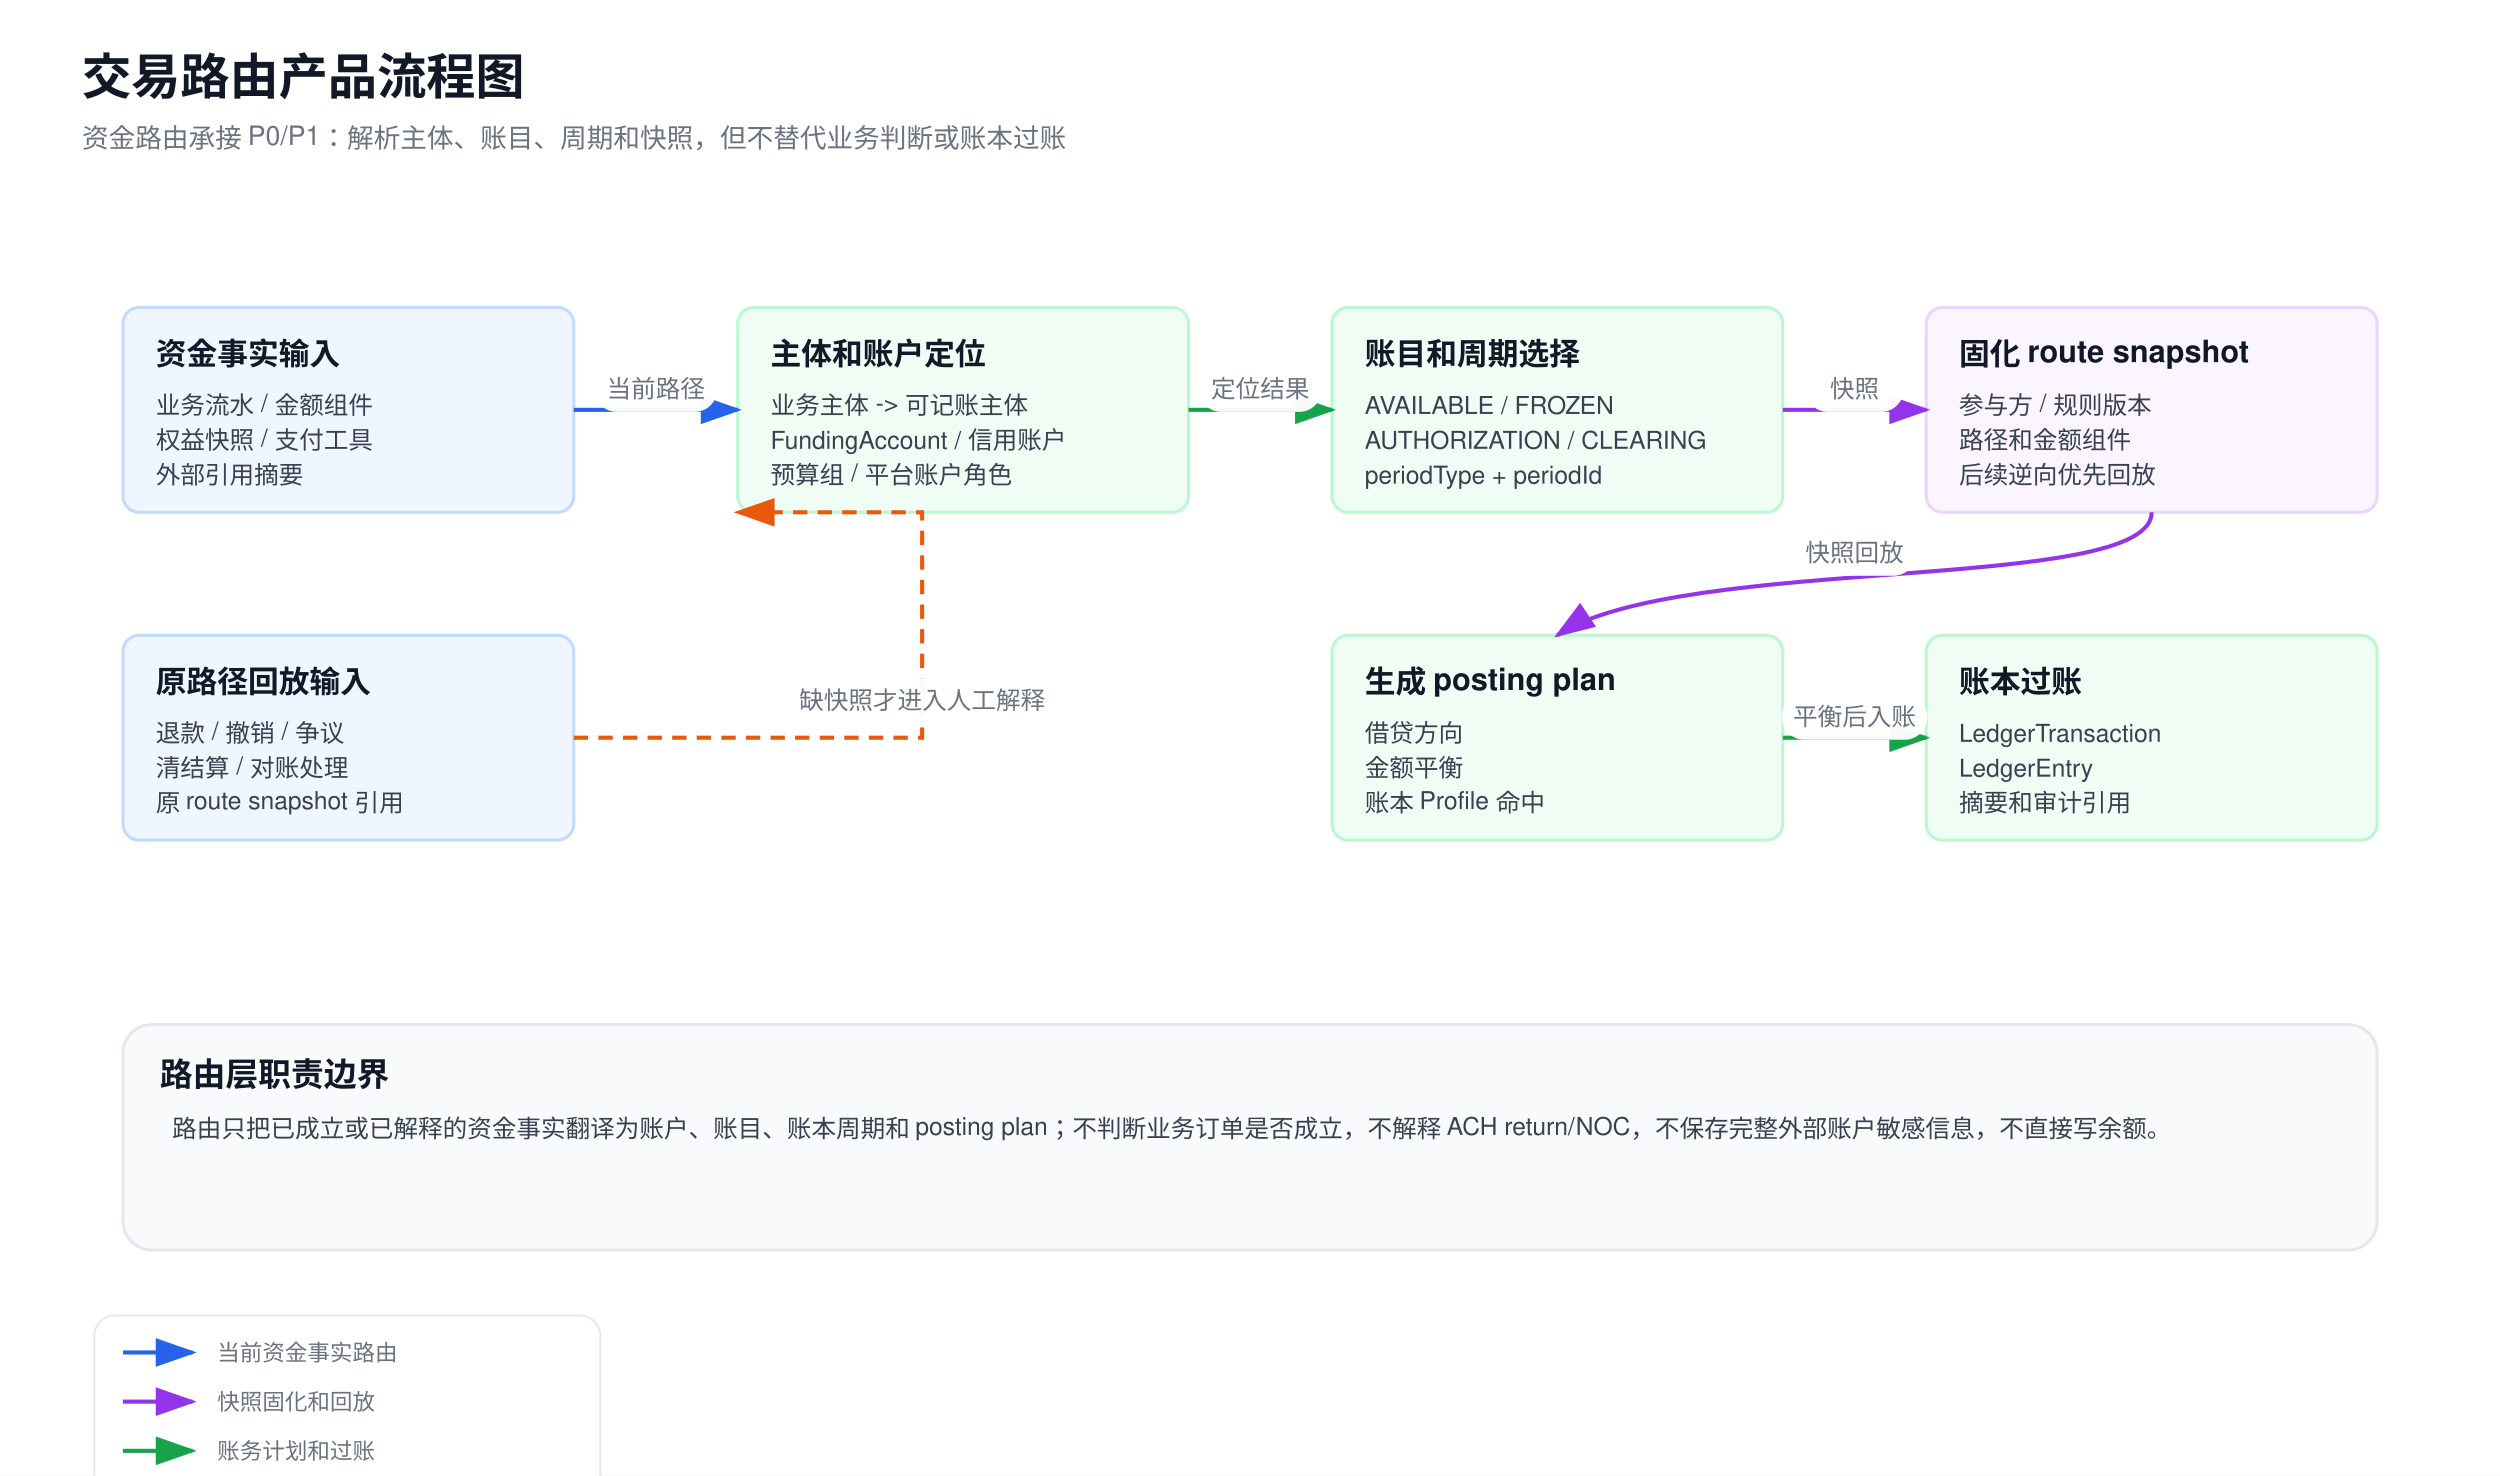
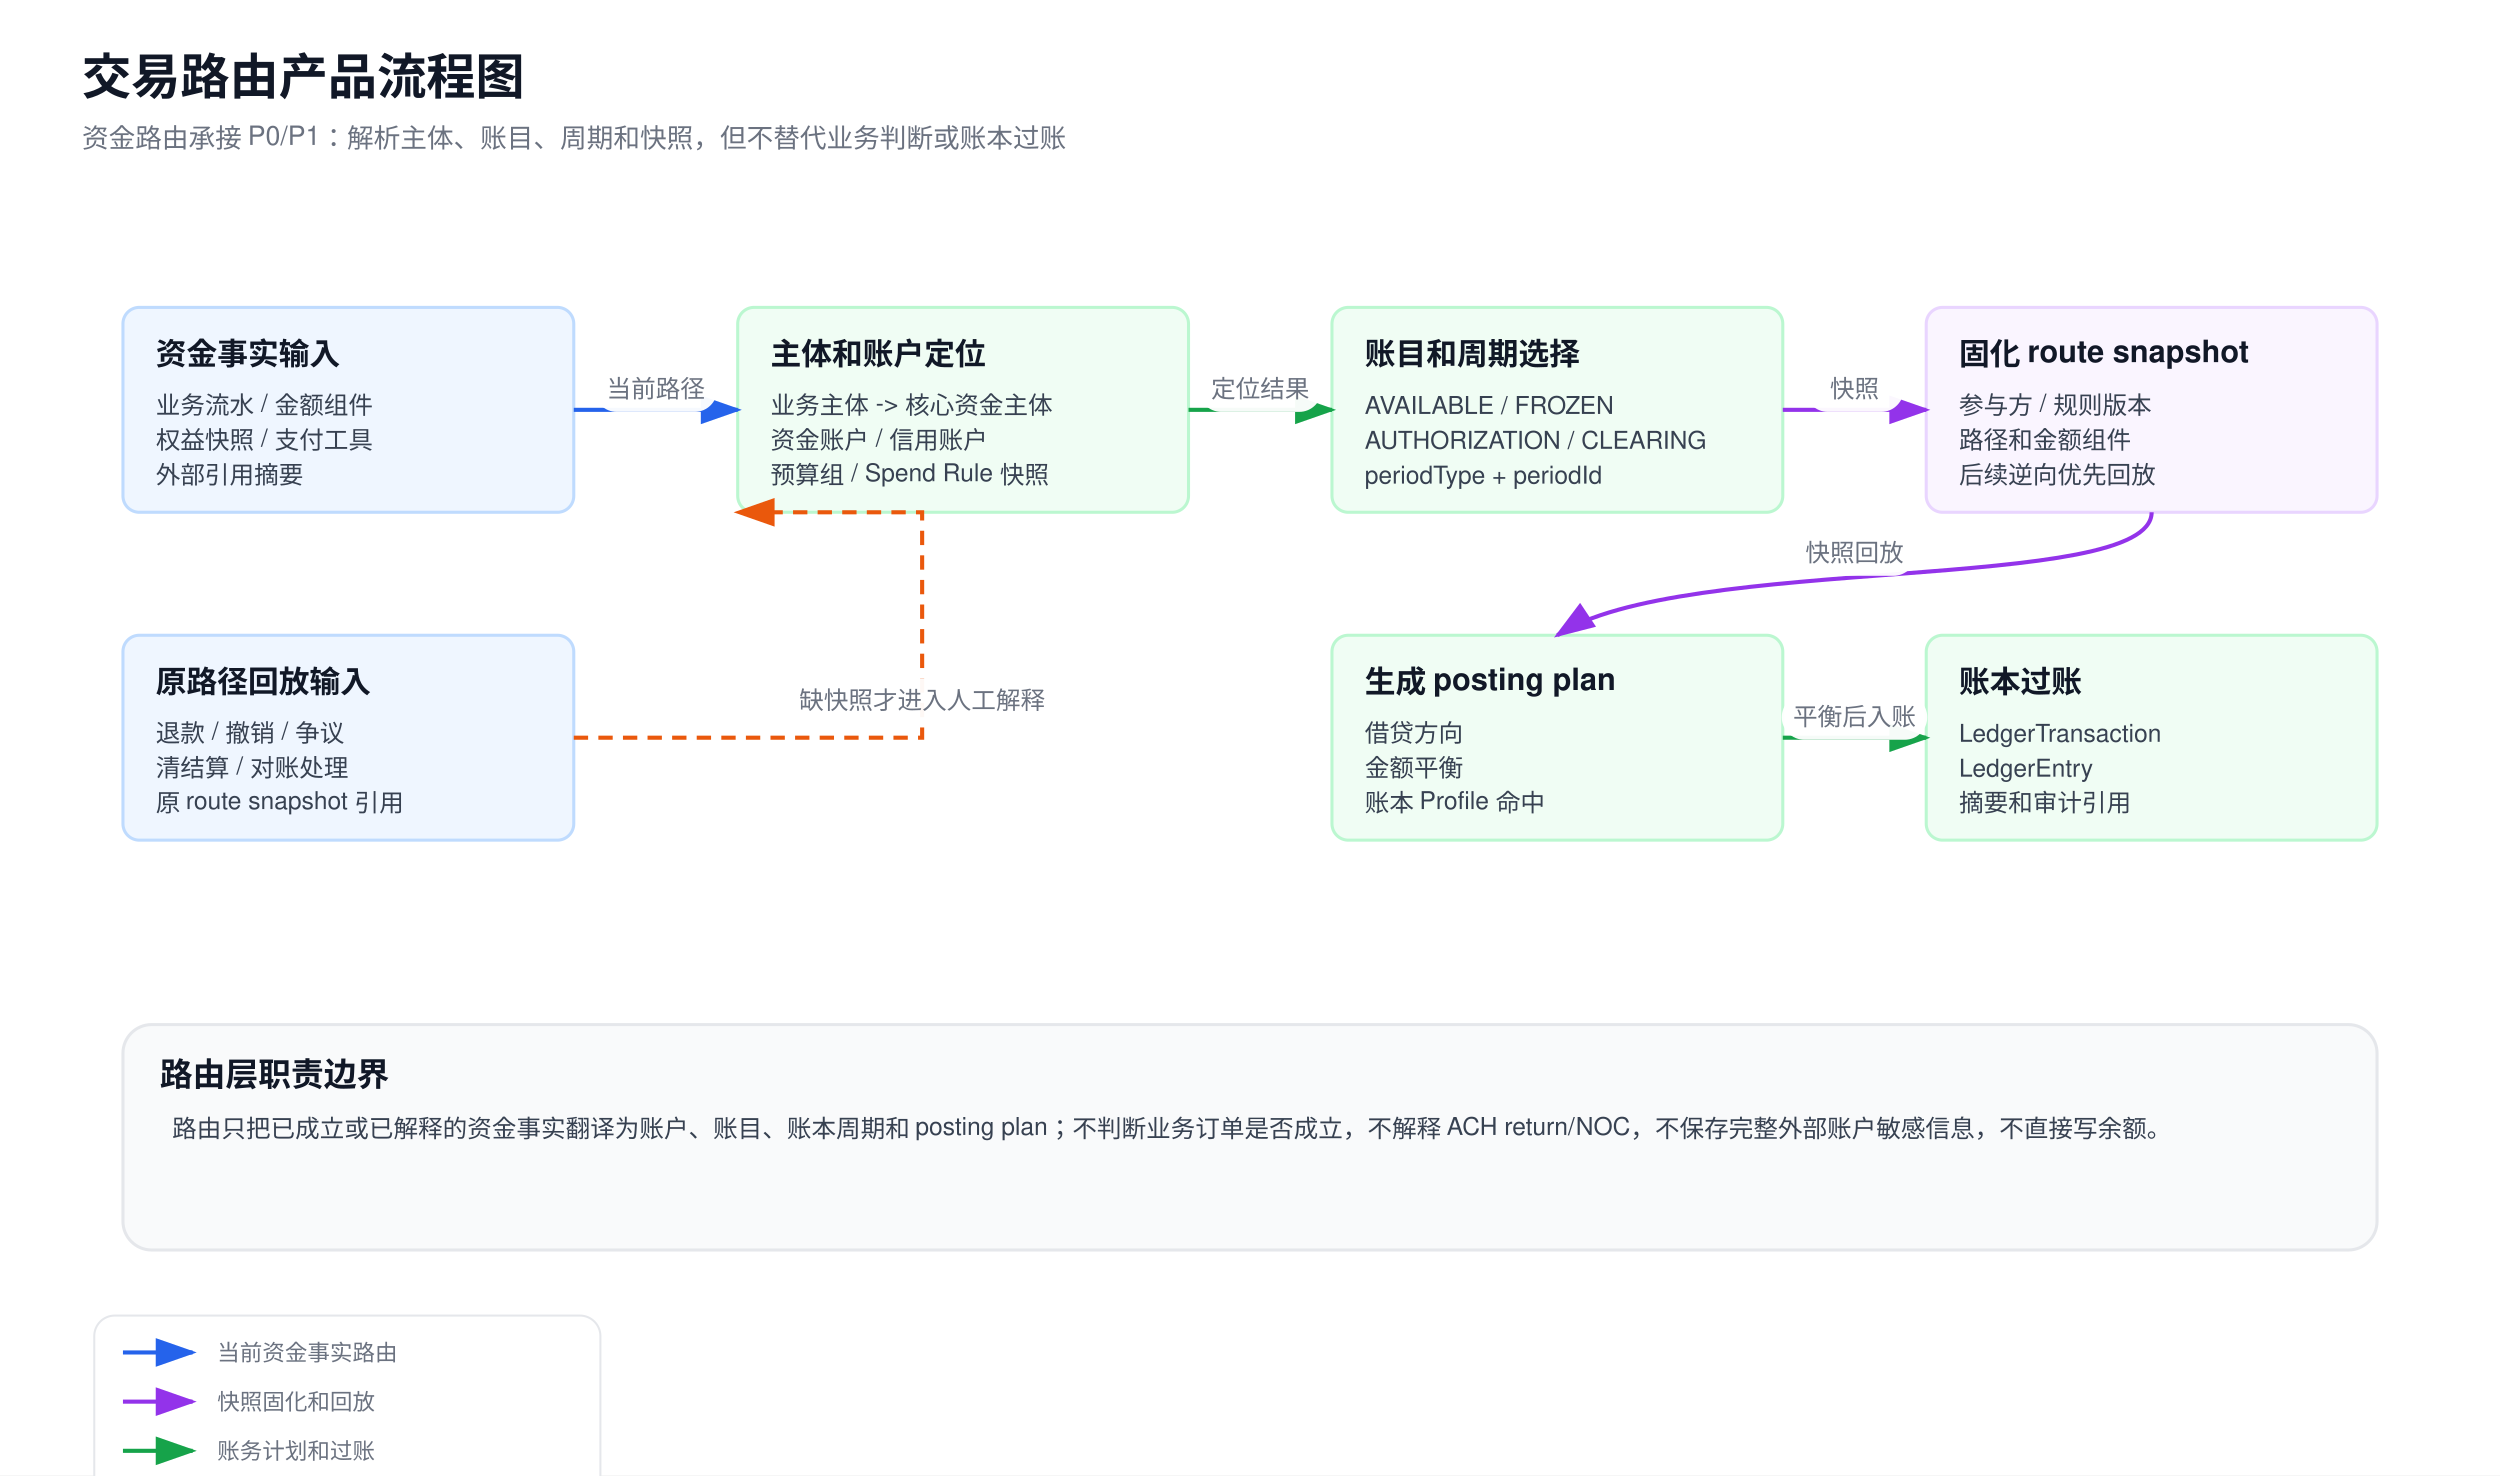
<svg xmlns="http://www.w3.org/2000/svg" viewBox="0 0 1220 720" width="1220" height="720" role="img" aria-label="交易路由产品流程图">
  <style>
text { font-family: 'Helvetica Neue', Helvetica, Arial, 'PingFang SC', 'Microsoft YaHei', 'Microsoft JhengHei', 'SimHei', sans-serif; }
.title { font-size: 24px; font-weight: 700; fill: #111827; }
.subtitle { font-size: 13px; fill: #6b7280; }
.node-title { font-size: 15px; font-weight: 700; fill: #111827; }
.node-text { font-size: 12px; fill: #374151; }
.small { font-size: 11px; fill: #6b7280; }
.lane-title { font-size: 16px; font-weight: 700; fill: #111827; }
.label { font-size: 12px; fill: #6b7280; }
</style>
  <defs>
    <marker id="arrow-blue" markerWidth="10" markerHeight="7" refX="9" refY="3.5" orient="auto" markerUnits="strokeWidth">
      <polygon points="0 0, 10 3.5, 0 7" fill="#2563eb" />
    </marker>
    <marker id="arrow-green" markerWidth="10" markerHeight="7" refX="9" refY="3.5" orient="auto" markerUnits="strokeWidth">
      <polygon points="0 0, 10 3.5, 0 7" fill="#16a34a" />
    </marker>
    <marker id="arrow-rose" markerWidth="10" markerHeight="7" refX="9" refY="3.5" orient="auto" markerUnits="strokeWidth">
      <polygon points="0 0, 10 3.5, 0 7" fill="#dc2626" />
    </marker>
    <marker id="arrow-purple" markerWidth="10" markerHeight="7" refX="9" refY="3.5" orient="auto" markerUnits="strokeWidth">
      <polygon points="0 0, 10 3.5, 0 7" fill="#9333ea" />
    </marker>
    <marker id="arrow-orange" markerWidth="10" markerHeight="7" refX="9" refY="3.5" orient="auto" markerUnits="strokeWidth">
      <polygon points="0 0, 10 3.5, 0 7" fill="#ea580c" />
    </marker>
    <marker id="arrow-gray" markerWidth="10" markerHeight="7" refX="9" refY="3.5" orient="auto" markerUnits="strokeWidth">
      <polygon points="0 0, 10 3.5, 0 7" fill="#6b7280" />
    </marker>
  </defs>
  <rect width="1220" height="720" fill="#ffffff" />
  <text x="40" y="46" class="title">交易路由产品流程图</text>
  <text x="40" y="72" class="subtitle">资金路由承接 P0/P1：解析主体、账目、周期和快照，但不替代业务判断或账本过账</text>
  <g>
    <rect x="60" y="150" width="220" height="100" rx="8" ry="8" fill="#eff6ff" stroke="#bfdbfe" stroke-width="1.5" />
    <text x="76" y="178" class="node-title">资金事实输入</text>
    <text x="76" y="202" class="node-text" text-anchor="start">
      <tspan x="76" dy="0">业务流水 / 金额组件</tspan>
      <tspan x="76" dy="17">权益快照 / 支付工具</tspan>
      <tspan x="76" dy="17">外部引用摘要</tspan>
    </text>
  </g>
  <g>
    <rect x="60" y="310" width="220" height="100" rx="8" ry="8" fill="#eff6ff" stroke="#bfdbfe" stroke-width="1.5" />
    <text x="76" y="338" class="node-title">原路径回放输入</text>
    <text x="76" y="362" class="node-text" text-anchor="start">
      <tspan x="76" dy="0">退款 / 撤销 / 争议</tspan>
      <tspan x="76" dy="17">清结算 / 对账处理</tspan>
      <tspan x="76" dy="17">原 route snapshot 引用</tspan>
    </text>
  </g>
  <g>
    <rect x="360" y="150" width="220" height="100" rx="8" ry="8" fill="#f0fdf4" stroke="#bbf7d0" stroke-width="1.5" />
    <text x="376" y="178" class="node-title">主体和账户定位</text>
    <text x="376" y="202" class="node-text" text-anchor="start">
-       <tspan x="376" dy="0">业务主体 -&gt; 可记账主体</tspan>
-       <tspan x="376" dy="17">FundingAccount / 信用账户</tspan>
-       <tspan x="376" dy="17">预算组 / 平台账户角色</tspan>
+       <tspan x="376" dy="0">业务主体 -&gt; 核心资金主体</tspan>
+       <tspan x="376" dy="17">资金账户 / 信用账户</tspan>
+       <tspan x="376" dy="17">预算组 / Spend Rule 快照</tspan>
    </text>
  </g>
  <g>
    <rect x="650" y="150" width="220" height="100" rx="8" ry="8" fill="#f0fdf4" stroke="#bbf7d0" stroke-width="1.5" />
    <text x="666" y="178" class="node-title">账目和周期选择</text>
    <text x="666" y="202" class="node-text" text-anchor="start">
      <tspan x="666" dy="0">AVAILABLE / FROZEN</tspan>
      <tspan x="666" dy="17">AUTHORIZATION / CLEARING</tspan>
      <tspan x="666" dy="17">periodType + periodId</tspan>
    </text>
  </g>
  <g>
    <rect x="940" y="150" width="220" height="100" rx="8" ry="8" fill="#faf5ff" stroke="#e9d5ff" stroke-width="1.5" />
    <text x="956" y="178" class="node-title">固化 route snapshot</text>
    <text x="956" y="202" class="node-text" text-anchor="start">
      <tspan x="956" dy="0">参与方 / 规则版本</tspan>
      <tspan x="956" dy="17">路径和金额组件</tspan>
      <tspan x="956" dy="17">后续逆向优先回放</tspan>
    </text>
  </g>
  <g>
    <rect x="650" y="310" width="220" height="100" rx="8" ry="8" fill="#f0fdf4" stroke="#bbf7d0" stroke-width="1.5" />
    <text x="666" y="338" class="node-title">生成 posting plan</text>
    <text x="666" y="362" class="node-text" text-anchor="start">
      <tspan x="666" dy="0">借贷方向</tspan>
      <tspan x="666" dy="17">金额平衡</tspan>
      <tspan x="666" dy="17">账本 Profile 命中</tspan>
    </text>
  </g>
  <g>
    <rect x="940" y="310" width="220" height="100" rx="8" ry="8" fill="#f0fdf4" stroke="#bbf7d0" stroke-width="1.5" />
    <text x="956" y="338" class="node-title">账本过账</text>
    <text x="956" y="362" class="node-text" text-anchor="start">
      <tspan x="956" dy="0">LedgerTransaction</tspan>
      <tspan x="956" dy="17">LedgerEntry</tspan>
      <tspan x="956" dy="17">摘要和审计引用</tspan>
    </text>
  </g>
  <g>
    <line x1="280" y1="200" x2="360" y2="200" stroke="#2563eb" stroke-width="2" marker-end="url(#arrow-blue)" />
    <rect x="290" y="179" width="60" height="22" rx="11" fill="#ffffff" opacity="0.96" />
    <text x="320" y="194" class="label" text-anchor="middle">当前路径</text>
  </g>
  <g>
    <line x1="580" y1="200" x2="650" y2="200" stroke="#16a34a" stroke-width="2" marker-end="url(#arrow-green)" />
    <rect x="585" y="179" width="60" height="22" rx="11" fill="#ffffff" opacity="0.96" />
    <text x="615" y="194" class="label" text-anchor="middle">定位结果</text>
  </g>
  <g>
    <line x1="870" y1="200" x2="940" y2="200" stroke="#9333ea" stroke-width="2" marker-end="url(#arrow-purple)" />
    <rect x="881" y="179" width="48" height="22" rx="11" fill="#ffffff" opacity="0.96" />
    <text x="905" y="194" class="label" text-anchor="middle">快照</text>
  </g>
  <g>
    <path d="M 280 360 L 450 360 L 450 250 L 360 250" fill="none" stroke="#ea580c" stroke-width="2" stroke-dasharray="7 5" marker-end="url(#arrow-orange)" />
    <rect x="387" y="331" width="126" height="22" rx="11" fill="#ffffff" opacity="0.96" />
    <text x="450" y="346" class="label" text-anchor="middle">缺快照才进入人工解释</text>
  </g>
  <g>
    <path d="M 1050 250 C 1050 290, 820 270, 760 310" fill="none" stroke="#9333ea" stroke-width="2" marker-end="url(#arrow-purple)" />
    <rect x="875" y="259" width="60" height="22" rx="11" fill="#ffffff" opacity="0.96" />
    <text x="905" y="274" class="label" text-anchor="middle">快照回放</text>
  </g>
  <g>
    <line x1="870" y1="360" x2="940" y2="360" stroke="#16a34a" stroke-width="2" marker-end="url(#arrow-green)" />
    <rect x="869.5" y="339" width="71" height="22" rx="11" fill="#ffffff" opacity="0.96" />
    <text x="905" y="354" class="label" text-anchor="middle">平衡后入账</text>
  </g>
  <g>
    <rect x="60" y="500" width="1100" height="110" rx="14" ry="14" fill="#f9fafb" stroke="#e5e7eb" stroke-width="1.5" />
    <text x="78" y="530" class="lane-title">路由层职责边界</text>
  </g>
  <text x="84" y="555" class="node-text" text-anchor="start">
    <tspan x="84" dy="0">路由只把已成立或已解释的资金事实翻译为账户、账目、账本周期和 posting plan；不判断业务订单是否成立，不解释 ACH return/NOC，不保存完整外部账户敏感信息，不直接写余额。</tspan>
  </text>
  <g transform="translate(60,660)">
    <rect x="-14" y="-18" width="247" height="116" rx="10" fill="#ffffff" stroke="#e5e7eb" />
    <line x1="0" y1="0" x2="34" y2="0" stroke="#2563eb" stroke-width="2" marker-end="url(#arrow-blue)" />
    <text x="46" y="4" class="small">当前资金事实路由</text>
    <line x1="0" y1="24" x2="34" y2="24" stroke="#9333ea" stroke-width="2" marker-end="url(#arrow-purple)" />
    <text x="46" y="28" class="small">快照固化和回放</text>
    <line x1="0" y1="48" x2="34" y2="48" stroke="#16a34a" stroke-width="2" marker-end="url(#arrow-green)" />
    <text x="46" y="52" class="small">账务计划和过账</text>
    <line x1="0" y1="72" x2="34" y2="72" stroke="#ea580c" stroke-width="2" marker-end="url(#arrow-orange)" stroke-dasharray="7 5" />
    <text x="46" y="76" class="small">人工解释 / 非主路径</text>
  </g>
</svg>
